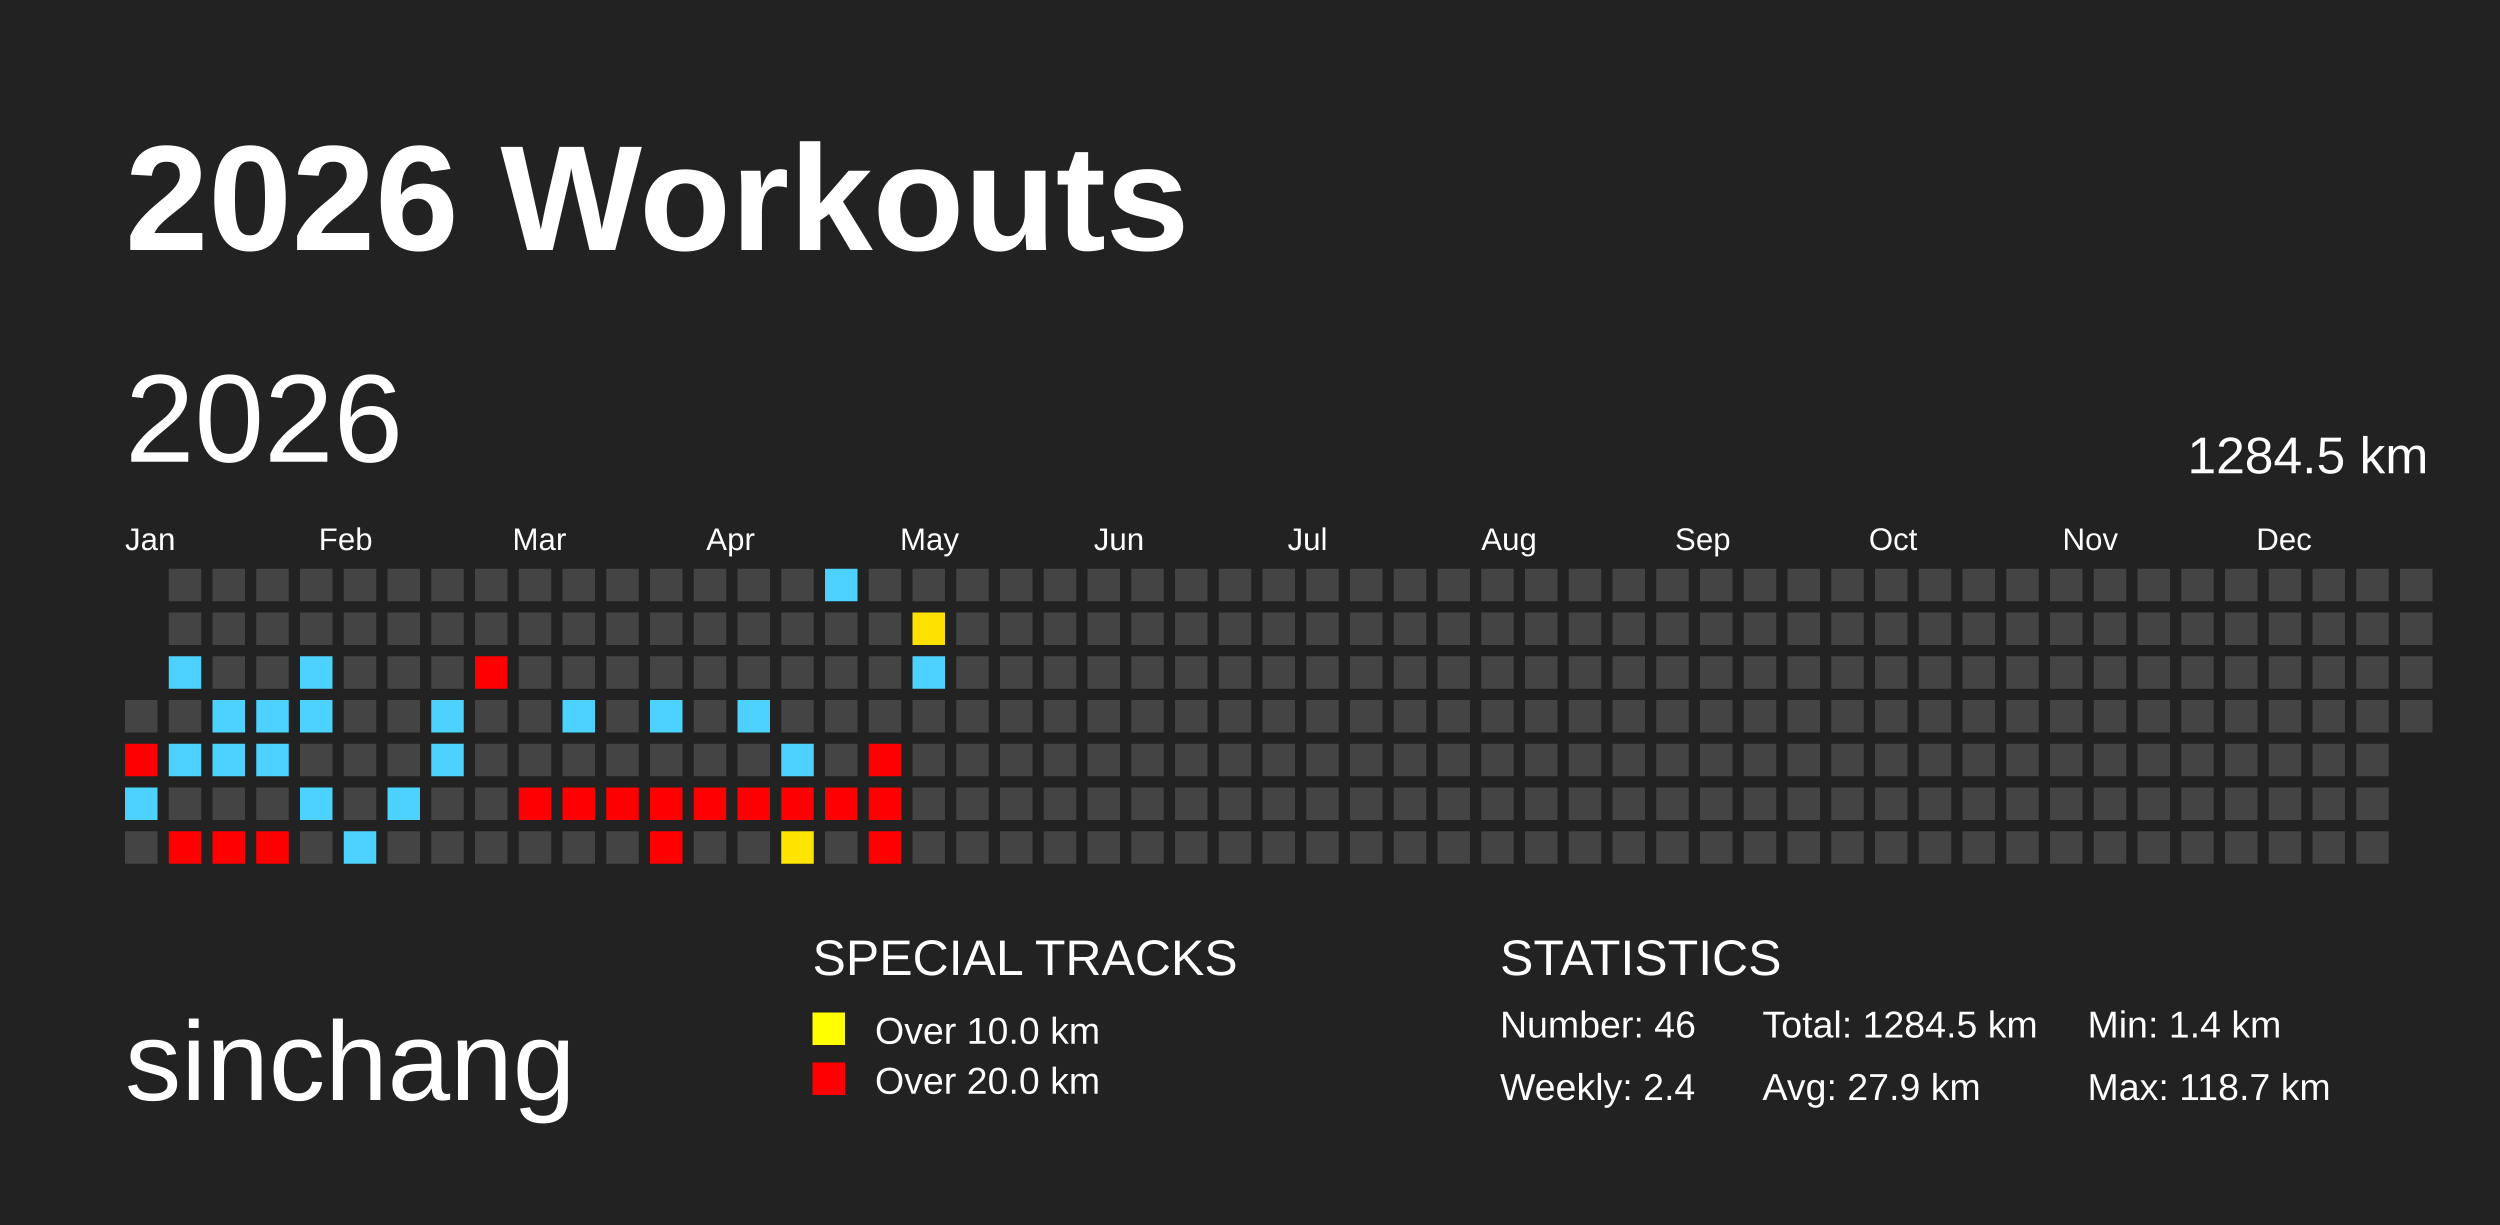
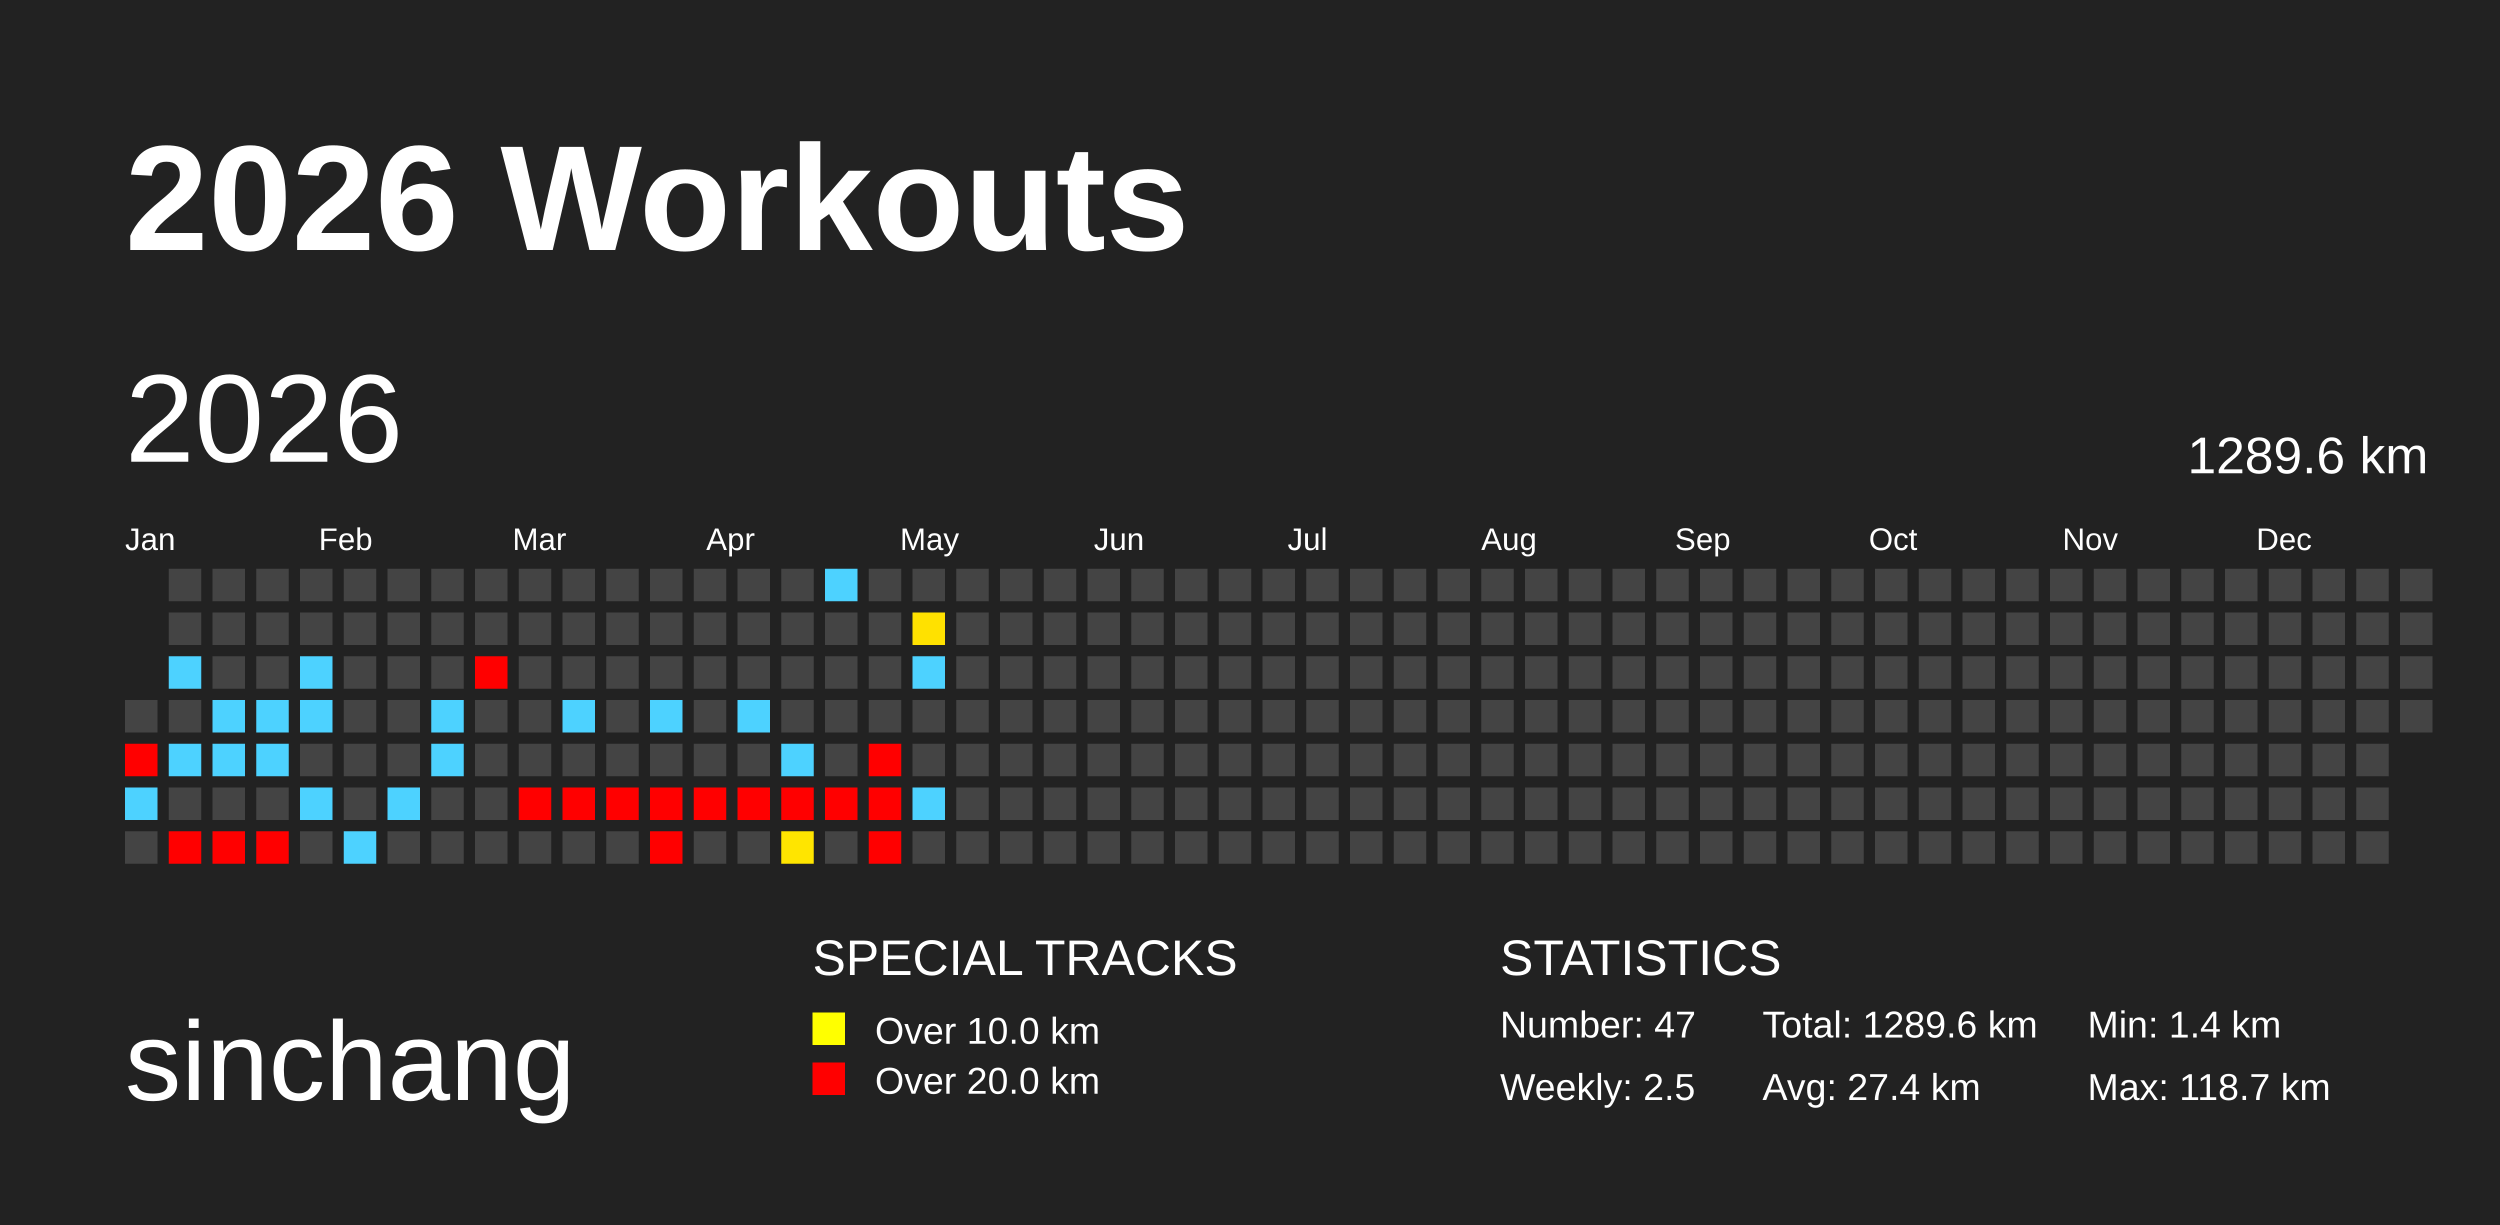
<svg xmlns="http://www.w3.org/2000/svg" baseProfile="full" height="98mm" version="1.1" viewBox="0,0,200,98" width="200mm">
  <defs>
    <pattern height="2" id="indoor-stripe" patternUnits="userSpaceOnUse" width="2">
      <line stroke="white" stroke-opacity="0.45" stroke-width="0.5" x1="0" x2="2" y1="2" y2="0" />
    </pattern>
  </defs>
  <rect fill="#222222" height="98" width="200" x="0" y="0" />
  <text fill="#FFFFFF" style="font-size:12px; font-family:Arial; font-weight:bold;" x="10" y="20">2026 Workouts</text>
  <text fill="#FFFFFF" style="font-size:9px; font-family:Arial" x="10" y="88">sinchang</text>
  <text fill="#FFFFFF" style="font-size:4px; font-family:Arial" x="65" y="78">SPECIAL TRACKS</text>
  <rect fill="yellow" height="2.6" width="2.6" x="65" y="81" />
  <text fill="#FFFFFF" style="font-size:3px; font-family:Arial" x="70" y="83.5">Over 10.0 km</text>
  <rect fill="red" height="2.6" width="2.6" x="65" y="85" />
  <text fill="#FFFFFF" style="font-size:3px; font-family:Arial" x="70" y="87.5">Over 20.0 km</text>
  <text fill="#FFFFFF" style="font-size:4px; font-family:Arial" x="120" y="78">STATISTICS</text>
-   <text fill="#FFFFFF" style="font-size:3px; font-family:Arial" x="120" y="83">Number: 46</text>
-   <text fill="#FFFFFF" style="font-size:3px; font-family:Arial" x="120" y="88">Weekly: 2.4</text>
-   <text fill="#FFFFFF" style="font-size:3px; font-family:Arial" x="141" y="83">Total: 1284.5 km</text>
-   <text fill="#FFFFFF" style="font-size:3px; font-family:Arial" x="141" y="88">Avg: 27.9 km</text>
+   <text fill="#FFFFFF" style="font-size:3px; font-family:Arial" x="120" y="83">Number: 47</text>
+   <text fill="#FFFFFF" style="font-size:3px; font-family:Arial" x="120" y="88">Weekly: 2.5</text>
+   <text fill="#FFFFFF" style="font-size:3px; font-family:Arial" x="141" y="83">Total: 1289.6 km</text>
+   <text fill="#FFFFFF" style="font-size:3px; font-family:Arial" x="141" y="88">Avg: 27.4 km</text>
  <text fill="#FFFFFF" style="font-size:3px; font-family:Arial" x="167" y="83">Min: 1.4 km</text>
  <text fill="#FFFFFF" style="font-size:3px; font-family:Arial" x="167" y="88">Max: 118.7 km</text>
  <text dominant-baseline="hanging" fill="#FFFFFF" style="font-size:10.0px; font-family:Arial;" x="10" y="30">2026</text>
-   <text dominant-baseline="hanging" fill="#FFFFFF" style="font-size:4.125px; font-family:Arial;" x="175" y="35">1284.5 km</text>
+   <text dominant-baseline="hanging" fill="#FFFFFF" style="font-size:4.125px; font-family:Arial;" x="175" y="35">1289.6 km</text>
  <text fill="#FFFFFF" style="font-size:2.5px; font-family:Arial" x="10.0" y="44">Jan</text>
  <text fill="#FFFFFF" style="font-size:2.5px; font-family:Arial" x="25.5" y="44">Feb</text>
  <text fill="#FFFFFF" style="font-size:2.5px; font-family:Arial" x="41.0" y="44">Mar</text>
  <text fill="#FFFFFF" style="font-size:2.5px; font-family:Arial" x="56.5" y="44">Apr</text>
  <text fill="#FFFFFF" style="font-size:2.5px; font-family:Arial" x="72.0" y="44">May</text>
  <text fill="#FFFFFF" style="font-size:2.5px; font-family:Arial" x="87.5" y="44">Jun</text>
  <text fill="#FFFFFF" style="font-size:2.5px; font-family:Arial" x="103.0" y="44">Jul</text>
  <text fill="#FFFFFF" style="font-size:2.5px; font-family:Arial" x="118.5" y="44">Aug</text>
  <text fill="#FFFFFF" style="font-size:2.5px; font-family:Arial" x="134.0" y="44">Sep</text>
  <text fill="#FFFFFF" style="font-size:2.5px; font-family:Arial" x="149.5" y="44">Oct</text>
  <text fill="#FFFFFF" style="font-size:2.5px; font-family:Arial" x="165.0" y="44">Nov</text>
  <text fill="#FFFFFF" style="font-size:2.5px; font-family:Arial" x="180.5" y="44">Dec</text>
  <rect fill="#444444" height="2.6" width="2.6" x="10.0" y="56.0" />
  <rect fill="red" height="2.6" width="2.6" x="10.0" y="59.5" />
  <rect fill="#4dd2ff" height="2.6" width="2.6" x="10.0" y="63.0" />
  <rect fill="#444444" height="2.6" width="2.6" x="10.0" y="66.5" />
  <rect fill="#444444" height="2.6" width="2.6" x="13.5" y="45.5" />
  <rect fill="#444444" height="2.6" width="2.6" x="13.5" y="49.0" />
  <rect fill="#4dd2ff" height="2.6" width="2.6" x="13.5" y="52.5" />
  <rect fill="#444444" height="2.6" width="2.6" x="13.5" y="56.0" />
  <rect fill="#4dd2ff" height="2.6" width="2.6" x="13.5" y="59.5" />
  <rect fill="#444444" height="2.6" width="2.6" x="13.5" y="63.0" />
  <rect fill="red" height="2.6" width="2.6" x="13.5" y="66.5" />
  <rect fill="#444444" height="2.6" width="2.6" x="17.0" y="45.5" />
  <rect fill="#444444" height="2.6" width="2.6" x="17.0" y="49.0" />
  <rect fill="#444444" height="2.6" width="2.6" x="17.0" y="52.5" />
  <rect fill="#4dd2ff" height="2.6" width="2.6" x="17.0" y="56.0" />
  <rect fill="#4dd2ff" height="2.6" width="2.6" x="17.0" y="59.5" />
  <rect fill="#444444" height="2.6" width="2.6" x="17.0" y="63.0" />
  <rect fill="red" height="2.6" width="2.6" x="17.0" y="66.5" />
  <rect fill="#444444" height="2.6" width="2.6" x="20.5" y="45.5" />
  <rect fill="#444444" height="2.6" width="2.6" x="20.5" y="49.0" />
  <rect fill="#444444" height="2.6" width="2.6" x="20.5" y="52.5" />
  <rect fill="#4dd2ff" height="2.6" width="2.6" x="20.5" y="56.0" />
  <rect fill="#4dd2ff" height="2.6" width="2.6" x="20.5" y="59.5" />
  <rect fill="#444444" height="2.6" width="2.6" x="20.5" y="63.0" />
  <rect fill="red" height="2.6" width="2.6" x="20.5" y="66.5" />
  <rect fill="#444444" height="2.6" width="2.6" x="24.0" y="45.5" />
  <rect fill="#444444" height="2.6" width="2.6" x="24.0" y="49.0" />
  <rect fill="#4dd2ff" height="2.6" width="2.6" x="24.0" y="52.5" />
  <rect fill="#4dd2ff" height="2.6" width="2.6" x="24.0" y="56.0" />
  <rect fill="#444444" height="2.6" width="2.6" x="24.0" y="59.5" />
  <rect fill="#4dd2ff" height="2.6" width="2.6" x="24.0" y="63.0" />
  <rect fill="#444444" height="2.6" width="2.6" x="24.0" y="66.5" />
  <rect fill="#444444" height="2.6" width="2.6" x="27.5" y="45.5" />
  <rect fill="#444444" height="2.6" width="2.6" x="27.5" y="49.0" />
  <rect fill="#444444" height="2.6" width="2.6" x="27.5" y="52.5" />
  <rect fill="#444444" height="2.6" width="2.6" x="27.5" y="56.0" />
  <rect fill="#444444" height="2.6" width="2.6" x="27.5" y="59.5" />
  <rect fill="#444444" height="2.6" width="2.6" x="27.5" y="63.0" />
  <rect fill="#4dd2ff" height="2.6" width="2.6" x="27.5" y="66.5" />
  <rect fill="#444444" height="2.6" width="2.6" x="31.0" y="45.5" />
  <rect fill="#444444" height="2.6" width="2.6" x="31.0" y="49.0" />
  <rect fill="#444444" height="2.6" width="2.6" x="31.0" y="52.5" />
  <rect fill="#444444" height="2.6" width="2.6" x="31.0" y="56.0" />
  <rect fill="#444444" height="2.6" width="2.6" x="31.0" y="59.5" />
  <rect fill="#4dd2ff" height="2.6" width="2.6" x="31.0" y="63.0" />
  <rect fill="#444444" height="2.6" width="2.6" x="31.0" y="66.5" />
  <rect fill="#444444" height="2.6" width="2.6" x="34.5" y="45.5" />
  <rect fill="#444444" height="2.6" width="2.6" x="34.5" y="49.0" />
  <rect fill="#444444" height="2.6" width="2.6" x="34.5" y="52.5" />
  <rect fill="#4dd2ff" height="2.6" width="2.6" x="34.5" y="56.0" />
  <rect fill="#4dd2ff" height="2.6" width="2.6" x="34.5" y="59.5" />
  <rect fill="#444444" height="2.6" width="2.6" x="34.5" y="63.0" />
  <rect fill="#444444" height="2.6" width="2.6" x="34.5" y="66.5" />
  <rect fill="#444444" height="2.6" width="2.6" x="38.0" y="45.5" />
  <rect fill="#444444" height="2.6" width="2.6" x="38.0" y="49.0" />
  <rect fill="red" height="2.6" width="2.6" x="38.0" y="52.5" />
  <rect fill="#444444" height="2.6" width="2.6" x="38.0" y="56.0" />
  <rect fill="#444444" height="2.6" width="2.6" x="38.0" y="59.5" />
  <rect fill="#444444" height="2.6" width="2.6" x="38.0" y="63.0" />
  <rect fill="#444444" height="2.6" width="2.6" x="38.0" y="66.5" />
  <rect fill="#444444" height="2.6" width="2.6" x="41.5" y="45.5" />
  <rect fill="#444444" height="2.6" width="2.6" x="41.5" y="49.0" />
  <rect fill="#444444" height="2.6" width="2.6" x="41.5" y="52.5" />
  <rect fill="#444444" height="2.6" width="2.6" x="41.5" y="56.0" />
  <rect fill="#444444" height="2.6" width="2.6" x="41.5" y="59.5" />
  <rect fill="red" height="2.6" width="2.6" x="41.5" y="63.0" />
  <rect fill="#444444" height="2.6" width="2.6" x="41.5" y="66.5" />
  <rect fill="#444444" height="2.6" width="2.6" x="45.0" y="45.5" />
  <rect fill="#444444" height="2.6" width="2.6" x="45.0" y="49.0" />
  <rect fill="#444444" height="2.6" width="2.6" x="45.0" y="52.5" />
  <rect fill="#4dd2ff" height="2.6" width="2.6" x="45.0" y="56.0" />
  <rect fill="#444444" height="2.6" width="2.6" x="45.0" y="59.5" />
  <rect fill="red" height="2.6" width="2.6" x="45.0" y="63.0" />
  <rect fill="#444444" height="2.6" width="2.6" x="45.0" y="66.5" />
  <rect fill="#444444" height="2.6" width="2.6" x="48.5" y="45.5" />
  <rect fill="#444444" height="2.6" width="2.6" x="48.5" y="49.0" />
  <rect fill="#444444" height="2.6" width="2.6" x="48.5" y="52.5" />
  <rect fill="#444444" height="2.6" width="2.6" x="48.5" y="56.0" />
  <rect fill="#444444" height="2.6" width="2.6" x="48.5" y="59.5" />
  <rect fill="red" height="2.6" width="2.6" x="48.5" y="63.0" />
  <rect fill="#444444" height="2.6" width="2.6" x="48.5" y="66.5" />
  <rect fill="#444444" height="2.6" width="2.6" x="52.0" y="45.5" />
  <rect fill="#444444" height="2.6" width="2.6" x="52.0" y="49.0" />
  <rect fill="#444444" height="2.6" width="2.6" x="52.0" y="52.5" />
  <rect fill="#4dd2ff" height="2.6" width="2.6" x="52.0" y="56.0" />
  <rect fill="#444444" height="2.6" width="2.6" x="52.0" y="59.5" />
  <rect fill="red" height="2.6" width="2.6" x="52.0" y="63.0" />
  <rect fill="red" height="2.6" width="2.6" x="52.0" y="66.5" />
  <rect fill="#444444" height="2.6" width="2.6" x="55.5" y="45.5" />
  <rect fill="#444444" height="2.6" width="2.6" x="55.5" y="49.0" />
  <rect fill="#444444" height="2.6" width="2.6" x="55.5" y="52.5" />
  <rect fill="#444444" height="2.6" width="2.6" x="55.5" y="56.0" />
  <rect fill="#444444" height="2.6" width="2.6" x="55.5" y="59.5" />
  <rect fill="red" height="2.6" width="2.6" x="55.5" y="63.0" />
  <rect fill="#444444" height="2.6" width="2.6" x="55.5" y="66.5" />
  <rect fill="#444444" height="2.6" width="2.6" x="59.0" y="45.5" />
  <rect fill="#444444" height="2.6" width="2.6" x="59.0" y="49.0" />
  <rect fill="#444444" height="2.6" width="2.6" x="59.0" y="52.5" />
  <rect fill="#4dd2ff" height="2.6" width="2.6" x="59.0" y="56.0" />
  <rect fill="#444444" height="2.6" width="2.6" x="59.0" y="59.5" />
  <rect fill="red" height="2.6" width="2.6" x="59.0" y="63.0" />
  <rect fill="#444444" height="2.6" width="2.6" x="59.0" y="66.5" />
  <rect fill="#444444" height="2.6" width="2.6" x="62.5" y="45.5" />
  <rect fill="#444444" height="2.6" width="2.6" x="62.5" y="49.0" />
  <rect fill="#444444" height="2.6" width="2.6" x="62.5" y="52.5" />
  <rect fill="#444444" height="2.6" width="2.6" x="62.5" y="56.0" />
  <rect fill="#4dd2ff" height="2.6" width="2.6" x="62.5" y="59.5" />
  <rect fill="red" height="2.6" width="2.6" x="62.5" y="63.0" />
  <rect fill="#ffe500" height="2.6" width="2.6" x="62.5" y="66.5" />
  <rect fill="#4dd2ff" height="2.6" width="2.6" x="66.0" y="45.5" />
  <rect fill="#444444" height="2.6" width="2.6" x="66.0" y="49.0" />
  <rect fill="#444444" height="2.6" width="2.6" x="66.0" y="52.5" />
  <rect fill="#444444" height="2.6" width="2.6" x="66.0" y="56.0" />
  <rect fill="#444444" height="2.6" width="2.6" x="66.0" y="59.5" />
  <rect fill="red" height="2.6" width="2.6" x="66.0" y="63.0" />
  <rect fill="#444444" height="2.6" width="2.6" x="66.0" y="66.5" />
  <rect fill="#444444" height="2.6" width="2.6" x="69.5" y="45.5" />
  <rect fill="#444444" height="2.6" width="2.6" x="69.5" y="49.0" />
  <rect fill="#444444" height="2.6" width="2.6" x="69.5" y="52.5" />
  <rect fill="#444444" height="2.6" width="2.6" x="69.5" y="56.0" />
  <rect fill="red" height="2.6" width="2.6" x="69.5" y="59.5" />
  <rect fill="red" height="2.6" width="2.6" x="69.5" y="63.0" />
  <rect fill="red" height="2.6" width="2.6" x="69.5" y="66.5" />
  <rect fill="#444444" height="2.6" width="2.6" x="73.0" y="45.5" />
  <rect fill="#ffe100" height="2.6" width="2.6" x="73.0" y="49.0" />
  <rect fill="#4dd2ff" height="2.6" width="2.6" x="73.0" y="52.5" />
  <rect fill="#444444" height="2.6" width="2.6" x="73.0" y="56.0" />
  <rect fill="#444444" height="2.6" width="2.6" x="73.0" y="59.5" />
-   <rect fill="#444444" height="2.6" width="2.6" x="73.0" y="63.0" />
+   <rect fill="#4dd2ff" height="2.6" width="2.6" x="73.0" y="63.0" />
  <rect fill="#444444" height="2.6" width="2.6" x="73.0" y="66.5" />
  <rect fill="#444444" height="2.6" width="2.6" x="76.5" y="45.5" />
  <rect fill="#444444" height="2.6" width="2.6" x="76.5" y="49.0" />
  <rect fill="#444444" height="2.6" width="2.6" x="76.5" y="52.5" />
  <rect fill="#444444" height="2.6" width="2.6" x="76.5" y="56.0" />
  <rect fill="#444444" height="2.6" width="2.6" x="76.5" y="59.5" />
  <rect fill="#444444" height="2.6" width="2.6" x="76.5" y="63.0" />
  <rect fill="#444444" height="2.6" width="2.6" x="76.5" y="66.5" />
  <rect fill="#444444" height="2.6" width="2.6" x="80.0" y="45.5" />
  <rect fill="#444444" height="2.6" width="2.6" x="80.0" y="49.0" />
  <rect fill="#444444" height="2.6" width="2.6" x="80.0" y="52.5" />
  <rect fill="#444444" height="2.6" width="2.6" x="80.0" y="56.0" />
  <rect fill="#444444" height="2.6" width="2.6" x="80.0" y="59.5" />
  <rect fill="#444444" height="2.6" width="2.6" x="80.0" y="63.0" />
  <rect fill="#444444" height="2.6" width="2.6" x="80.0" y="66.5" />
  <rect fill="#444444" height="2.6" width="2.6" x="83.5" y="45.5" />
  <rect fill="#444444" height="2.6" width="2.6" x="83.5" y="49.0" />
  <rect fill="#444444" height="2.6" width="2.6" x="83.5" y="52.5" />
  <rect fill="#444444" height="2.6" width="2.6" x="83.5" y="56.0" />
  <rect fill="#444444" height="2.6" width="2.6" x="83.5" y="59.5" />
  <rect fill="#444444" height="2.6" width="2.6" x="83.5" y="63.0" />
  <rect fill="#444444" height="2.6" width="2.6" x="83.5" y="66.5" />
  <rect fill="#444444" height="2.6" width="2.6" x="87.0" y="45.5" />
  <rect fill="#444444" height="2.6" width="2.6" x="87.0" y="49.0" />
  <rect fill="#444444" height="2.6" width="2.6" x="87.0" y="52.5" />
  <rect fill="#444444" height="2.6" width="2.6" x="87.0" y="56.0" />
  <rect fill="#444444" height="2.6" width="2.6" x="87.0" y="59.5" />
  <rect fill="#444444" height="2.6" width="2.6" x="87.0" y="63.0" />
  <rect fill="#444444" height="2.6" width="2.6" x="87.0" y="66.5" />
  <rect fill="#444444" height="2.6" width="2.6" x="90.5" y="45.5" />
  <rect fill="#444444" height="2.6" width="2.6" x="90.5" y="49.0" />
  <rect fill="#444444" height="2.6" width="2.6" x="90.5" y="52.5" />
  <rect fill="#444444" height="2.6" width="2.6" x="90.5" y="56.0" />
  <rect fill="#444444" height="2.6" width="2.6" x="90.5" y="59.5" />
  <rect fill="#444444" height="2.6" width="2.6" x="90.5" y="63.0" />
  <rect fill="#444444" height="2.6" width="2.6" x="90.5" y="66.5" />
  <rect fill="#444444" height="2.6" width="2.6" x="94.0" y="45.5" />
  <rect fill="#444444" height="2.6" width="2.6" x="94.0" y="49.0" />
  <rect fill="#444444" height="2.6" width="2.6" x="94.0" y="52.5" />
  <rect fill="#444444" height="2.6" width="2.6" x="94.0" y="56.0" />
  <rect fill="#444444" height="2.6" width="2.6" x="94.0" y="59.5" />
  <rect fill="#444444" height="2.6" width="2.6" x="94.0" y="63.0" />
  <rect fill="#444444" height="2.6" width="2.6" x="94.0" y="66.5" />
  <rect fill="#444444" height="2.6" width="2.6" x="97.5" y="45.5" />
  <rect fill="#444444" height="2.6" width="2.6" x="97.5" y="49.0" />
  <rect fill="#444444" height="2.6" width="2.6" x="97.5" y="52.5" />
  <rect fill="#444444" height="2.6" width="2.6" x="97.5" y="56.0" />
  <rect fill="#444444" height="2.6" width="2.6" x="97.5" y="59.5" />
  <rect fill="#444444" height="2.6" width="2.6" x="97.5" y="63.0" />
  <rect fill="#444444" height="2.6" width="2.6" x="97.5" y="66.5" />
  <rect fill="#444444" height="2.6" width="2.6" x="101.0" y="45.5" />
  <rect fill="#444444" height="2.6" width="2.6" x="101.0" y="49.0" />
  <rect fill="#444444" height="2.6" width="2.6" x="101.0" y="52.5" />
  <rect fill="#444444" height="2.6" width="2.6" x="101.0" y="56.0" />
  <rect fill="#444444" height="2.6" width="2.6" x="101.0" y="59.5" />
  <rect fill="#444444" height="2.6" width="2.6" x="101.0" y="63.0" />
  <rect fill="#444444" height="2.6" width="2.6" x="101.0" y="66.5" />
  <rect fill="#444444" height="2.6" width="2.6" x="104.5" y="45.5" />
  <rect fill="#444444" height="2.6" width="2.6" x="104.5" y="49.0" />
  <rect fill="#444444" height="2.6" width="2.6" x="104.5" y="52.5" />
  <rect fill="#444444" height="2.6" width="2.6" x="104.5" y="56.0" />
  <rect fill="#444444" height="2.6" width="2.6" x="104.5" y="59.5" />
  <rect fill="#444444" height="2.6" width="2.6" x="104.5" y="63.0" />
  <rect fill="#444444" height="2.6" width="2.6" x="104.5" y="66.5" />
  <rect fill="#444444" height="2.6" width="2.6" x="108.0" y="45.5" />
  <rect fill="#444444" height="2.6" width="2.6" x="108.0" y="49.0" />
  <rect fill="#444444" height="2.6" width="2.6" x="108.0" y="52.5" />
  <rect fill="#444444" height="2.6" width="2.6" x="108.0" y="56.0" />
  <rect fill="#444444" height="2.6" width="2.6" x="108.0" y="59.5" />
  <rect fill="#444444" height="2.6" width="2.6" x="108.0" y="63.0" />
  <rect fill="#444444" height="2.6" width="2.6" x="108.0" y="66.5" />
  <rect fill="#444444" height="2.6" width="2.6" x="111.5" y="45.5" />
  <rect fill="#444444" height="2.6" width="2.6" x="111.5" y="49.0" />
  <rect fill="#444444" height="2.6" width="2.6" x="111.5" y="52.5" />
  <rect fill="#444444" height="2.6" width="2.6" x="111.5" y="56.0" />
  <rect fill="#444444" height="2.6" width="2.6" x="111.5" y="59.5" />
  <rect fill="#444444" height="2.6" width="2.6" x="111.5" y="63.0" />
  <rect fill="#444444" height="2.6" width="2.6" x="111.5" y="66.5" />
  <rect fill="#444444" height="2.6" width="2.6" x="115.0" y="45.5" />
  <rect fill="#444444" height="2.6" width="2.6" x="115.0" y="49.0" />
  <rect fill="#444444" height="2.6" width="2.6" x="115.0" y="52.5" />
  <rect fill="#444444" height="2.6" width="2.6" x="115.0" y="56.0" />
  <rect fill="#444444" height="2.6" width="2.6" x="115.0" y="59.5" />
  <rect fill="#444444" height="2.6" width="2.6" x="115.0" y="63.0" />
  <rect fill="#444444" height="2.6" width="2.6" x="115.0" y="66.5" />
  <rect fill="#444444" height="2.6" width="2.6" x="118.5" y="45.5" />
  <rect fill="#444444" height="2.6" width="2.6" x="118.5" y="49.0" />
  <rect fill="#444444" height="2.6" width="2.6" x="118.5" y="52.5" />
  <rect fill="#444444" height="2.6" width="2.6" x="118.5" y="56.0" />
  <rect fill="#444444" height="2.6" width="2.6" x="118.5" y="59.5" />
  <rect fill="#444444" height="2.6" width="2.6" x="118.5" y="63.0" />
  <rect fill="#444444" height="2.6" width="2.6" x="118.5" y="66.5" />
  <rect fill="#444444" height="2.6" width="2.6" x="122.0" y="45.5" />
  <rect fill="#444444" height="2.6" width="2.6" x="122.0" y="49.0" />
  <rect fill="#444444" height="2.6" width="2.6" x="122.0" y="52.5" />
  <rect fill="#444444" height="2.6" width="2.6" x="122.0" y="56.0" />
  <rect fill="#444444" height="2.6" width="2.6" x="122.0" y="59.5" />
  <rect fill="#444444" height="2.6" width="2.6" x="122.0" y="63.0" />
  <rect fill="#444444" height="2.6" width="2.6" x="122.0" y="66.5" />
  <rect fill="#444444" height="2.6" width="2.6" x="125.5" y="45.5" />
  <rect fill="#444444" height="2.6" width="2.6" x="125.5" y="49.0" />
  <rect fill="#444444" height="2.6" width="2.6" x="125.5" y="52.5" />
  <rect fill="#444444" height="2.6" width="2.6" x="125.5" y="56.0" />
  <rect fill="#444444" height="2.6" width="2.6" x="125.5" y="59.5" />
  <rect fill="#444444" height="2.6" width="2.6" x="125.5" y="63.0" />
  <rect fill="#444444" height="2.6" width="2.6" x="125.5" y="66.5" />
  <rect fill="#444444" height="2.6" width="2.6" x="129.0" y="45.5" />
  <rect fill="#444444" height="2.6" width="2.6" x="129.0" y="49.0" />
  <rect fill="#444444" height="2.6" width="2.6" x="129.0" y="52.5" />
  <rect fill="#444444" height="2.6" width="2.6" x="129.0" y="56.0" />
  <rect fill="#444444" height="2.6" width="2.6" x="129.0" y="59.5" />
  <rect fill="#444444" height="2.6" width="2.6" x="129.0" y="63.0" />
  <rect fill="#444444" height="2.6" width="2.6" x="129.0" y="66.5" />
  <rect fill="#444444" height="2.6" width="2.6" x="132.5" y="45.5" />
  <rect fill="#444444" height="2.6" width="2.6" x="132.5" y="49.0" />
  <rect fill="#444444" height="2.6" width="2.6" x="132.5" y="52.5" />
  <rect fill="#444444" height="2.6" width="2.6" x="132.5" y="56.0" />
  <rect fill="#444444" height="2.6" width="2.6" x="132.5" y="59.5" />
  <rect fill="#444444" height="2.6" width="2.6" x="132.5" y="63.0" />
  <rect fill="#444444" height="2.6" width="2.6" x="132.5" y="66.5" />
  <rect fill="#444444" height="2.6" width="2.6" x="136.0" y="45.5" />
  <rect fill="#444444" height="2.6" width="2.6" x="136.0" y="49.0" />
  <rect fill="#444444" height="2.6" width="2.6" x="136.0" y="52.5" />
  <rect fill="#444444" height="2.6" width="2.6" x="136.0" y="56.0" />
  <rect fill="#444444" height="2.6" width="2.6" x="136.0" y="59.5" />
  <rect fill="#444444" height="2.6" width="2.6" x="136.0" y="63.0" />
  <rect fill="#444444" height="2.6" width="2.6" x="136.0" y="66.5" />
  <rect fill="#444444" height="2.6" width="2.6" x="139.5" y="45.5" />
  <rect fill="#444444" height="2.6" width="2.6" x="139.5" y="49.0" />
  <rect fill="#444444" height="2.6" width="2.6" x="139.5" y="52.5" />
  <rect fill="#444444" height="2.6" width="2.6" x="139.5" y="56.0" />
  <rect fill="#444444" height="2.6" width="2.6" x="139.5" y="59.5" />
  <rect fill="#444444" height="2.6" width="2.6" x="139.5" y="63.0" />
  <rect fill="#444444" height="2.6" width="2.6" x="139.5" y="66.5" />
  <rect fill="#444444" height="2.6" width="2.6" x="143.0" y="45.5" />
  <rect fill="#444444" height="2.6" width="2.6" x="143.0" y="49.0" />
  <rect fill="#444444" height="2.6" width="2.6" x="143.0" y="52.5" />
  <rect fill="#444444" height="2.6" width="2.6" x="143.0" y="56.0" />
  <rect fill="#444444" height="2.6" width="2.6" x="143.0" y="59.5" />
  <rect fill="#444444" height="2.6" width="2.6" x="143.0" y="63.0" />
  <rect fill="#444444" height="2.6" width="2.6" x="143.0" y="66.5" />
  <rect fill="#444444" height="2.6" width="2.6" x="146.5" y="45.5" />
  <rect fill="#444444" height="2.6" width="2.6" x="146.5" y="49.0" />
  <rect fill="#444444" height="2.6" width="2.6" x="146.5" y="52.5" />
  <rect fill="#444444" height="2.6" width="2.6" x="146.5" y="56.0" />
  <rect fill="#444444" height="2.6" width="2.6" x="146.5" y="59.5" />
  <rect fill="#444444" height="2.6" width="2.6" x="146.5" y="63.0" />
  <rect fill="#444444" height="2.6" width="2.6" x="146.5" y="66.5" />
  <rect fill="#444444" height="2.6" width="2.6" x="150.0" y="45.5" />
  <rect fill="#444444" height="2.6" width="2.6" x="150.0" y="49.0" />
  <rect fill="#444444" height="2.6" width="2.6" x="150.0" y="52.5" />
  <rect fill="#444444" height="2.6" width="2.6" x="150.0" y="56.0" />
  <rect fill="#444444" height="2.6" width="2.6" x="150.0" y="59.5" />
  <rect fill="#444444" height="2.6" width="2.6" x="150.0" y="63.0" />
  <rect fill="#444444" height="2.6" width="2.6" x="150.0" y="66.5" />
  <rect fill="#444444" height="2.6" width="2.6" x="153.5" y="45.5" />
  <rect fill="#444444" height="2.6" width="2.6" x="153.5" y="49.0" />
  <rect fill="#444444" height="2.6" width="2.6" x="153.5" y="52.5" />
  <rect fill="#444444" height="2.6" width="2.6" x="153.5" y="56.0" />
  <rect fill="#444444" height="2.6" width="2.6" x="153.5" y="59.5" />
  <rect fill="#444444" height="2.6" width="2.6" x="153.5" y="63.0" />
  <rect fill="#444444" height="2.6" width="2.6" x="153.5" y="66.5" />
  <rect fill="#444444" height="2.6" width="2.6" x="157.0" y="45.5" />
  <rect fill="#444444" height="2.6" width="2.6" x="157.0" y="49.0" />
  <rect fill="#444444" height="2.6" width="2.6" x="157.0" y="52.5" />
  <rect fill="#444444" height="2.6" width="2.6" x="157.0" y="56.0" />
  <rect fill="#444444" height="2.6" width="2.6" x="157.0" y="59.5" />
  <rect fill="#444444" height="2.6" width="2.6" x="157.0" y="63.0" />
  <rect fill="#444444" height="2.6" width="2.6" x="157.0" y="66.5" />
  <rect fill="#444444" height="2.6" width="2.6" x="160.5" y="45.5" />
  <rect fill="#444444" height="2.6" width="2.6" x="160.5" y="49.0" />
  <rect fill="#444444" height="2.6" width="2.6" x="160.5" y="52.5" />
  <rect fill="#444444" height="2.6" width="2.6" x="160.5" y="56.0" />
  <rect fill="#444444" height="2.6" width="2.6" x="160.5" y="59.5" />
  <rect fill="#444444" height="2.6" width="2.6" x="160.5" y="63.0" />
  <rect fill="#444444" height="2.6" width="2.6" x="160.5" y="66.5" />
  <rect fill="#444444" height="2.6" width="2.6" x="164.0" y="45.5" />
  <rect fill="#444444" height="2.6" width="2.6" x="164.0" y="49.0" />
  <rect fill="#444444" height="2.6" width="2.6" x="164.0" y="52.5" />
  <rect fill="#444444" height="2.6" width="2.6" x="164.0" y="56.0" />
  <rect fill="#444444" height="2.6" width="2.6" x="164.0" y="59.5" />
  <rect fill="#444444" height="2.6" width="2.6" x="164.0" y="63.0" />
  <rect fill="#444444" height="2.6" width="2.6" x="164.0" y="66.5" />
  <rect fill="#444444" height="2.6" width="2.6" x="167.5" y="45.5" />
  <rect fill="#444444" height="2.6" width="2.6" x="167.5" y="49.0" />
  <rect fill="#444444" height="2.6" width="2.6" x="167.5" y="52.5" />
  <rect fill="#444444" height="2.6" width="2.6" x="167.5" y="56.0" />
  <rect fill="#444444" height="2.6" width="2.6" x="167.5" y="59.5" />
  <rect fill="#444444" height="2.6" width="2.6" x="167.5" y="63.0" />
  <rect fill="#444444" height="2.6" width="2.6" x="167.5" y="66.5" />
  <rect fill="#444444" height="2.6" width="2.6" x="171.0" y="45.5" />
  <rect fill="#444444" height="2.6" width="2.6" x="171.0" y="49.0" />
  <rect fill="#444444" height="2.6" width="2.6" x="171.0" y="52.5" />
  <rect fill="#444444" height="2.6" width="2.6" x="171.0" y="56.0" />
  <rect fill="#444444" height="2.6" width="2.6" x="171.0" y="59.5" />
  <rect fill="#444444" height="2.6" width="2.6" x="171.0" y="63.0" />
  <rect fill="#444444" height="2.6" width="2.6" x="171.0" y="66.5" />
  <rect fill="#444444" height="2.6" width="2.6" x="174.5" y="45.5" />
  <rect fill="#444444" height="2.6" width="2.6" x="174.5" y="49.0" />
  <rect fill="#444444" height="2.6" width="2.6" x="174.5" y="52.5" />
  <rect fill="#444444" height="2.6" width="2.6" x="174.5" y="56.0" />
  <rect fill="#444444" height="2.6" width="2.6" x="174.5" y="59.5" />
  <rect fill="#444444" height="2.6" width="2.6" x="174.5" y="63.0" />
  <rect fill="#444444" height="2.6" width="2.6" x="174.5" y="66.5" />
  <rect fill="#444444" height="2.6" width="2.6" x="178.0" y="45.5" />
  <rect fill="#444444" height="2.6" width="2.6" x="178.0" y="49.0" />
  <rect fill="#444444" height="2.6" width="2.6" x="178.0" y="52.5" />
  <rect fill="#444444" height="2.6" width="2.6" x="178.0" y="56.0" />
  <rect fill="#444444" height="2.6" width="2.6" x="178.0" y="59.5" />
  <rect fill="#444444" height="2.6" width="2.6" x="178.0" y="63.0" />
  <rect fill="#444444" height="2.6" width="2.6" x="178.0" y="66.5" />
  <rect fill="#444444" height="2.6" width="2.6" x="181.5" y="45.5" />
  <rect fill="#444444" height="2.6" width="2.6" x="181.5" y="49.0" />
  <rect fill="#444444" height="2.6" width="2.6" x="181.5" y="52.5" />
  <rect fill="#444444" height="2.6" width="2.6" x="181.5" y="56.0" />
  <rect fill="#444444" height="2.6" width="2.6" x="181.5" y="59.5" />
  <rect fill="#444444" height="2.6" width="2.6" x="181.5" y="63.0" />
  <rect fill="#444444" height="2.6" width="2.6" x="181.5" y="66.5" />
  <rect fill="#444444" height="2.6" width="2.6" x="185.0" y="45.5" />
  <rect fill="#444444" height="2.6" width="2.6" x="185.0" y="49.0" />
  <rect fill="#444444" height="2.6" width="2.6" x="185.0" y="52.5" />
  <rect fill="#444444" height="2.6" width="2.6" x="185.0" y="56.0" />
  <rect fill="#444444" height="2.6" width="2.6" x="185.0" y="59.5" />
  <rect fill="#444444" height="2.6" width="2.6" x="185.0" y="63.0" />
  <rect fill="#444444" height="2.6" width="2.6" x="185.0" y="66.5" />
  <rect fill="#444444" height="2.6" width="2.6" x="188.5" y="45.5" />
  <rect fill="#444444" height="2.6" width="2.6" x="188.5" y="49.0" />
  <rect fill="#444444" height="2.6" width="2.6" x="188.5" y="52.5" />
  <rect fill="#444444" height="2.6" width="2.6" x="188.5" y="56.0" />
  <rect fill="#444444" height="2.6" width="2.6" x="188.5" y="59.5" />
  <rect fill="#444444" height="2.6" width="2.6" x="188.5" y="63.0" />
  <rect fill="#444444" height="2.6" width="2.6" x="188.5" y="66.5" />
  <rect fill="#444444" height="2.6" width="2.6" x="192.0" y="45.5" />
  <rect fill="#444444" height="2.6" width="2.6" x="192.0" y="49.0" />
  <rect fill="#444444" height="2.6" width="2.6" x="192.0" y="52.5" />
  <rect fill="#444444" height="2.6" width="2.6" x="192.0" y="56.0" />
</svg>
